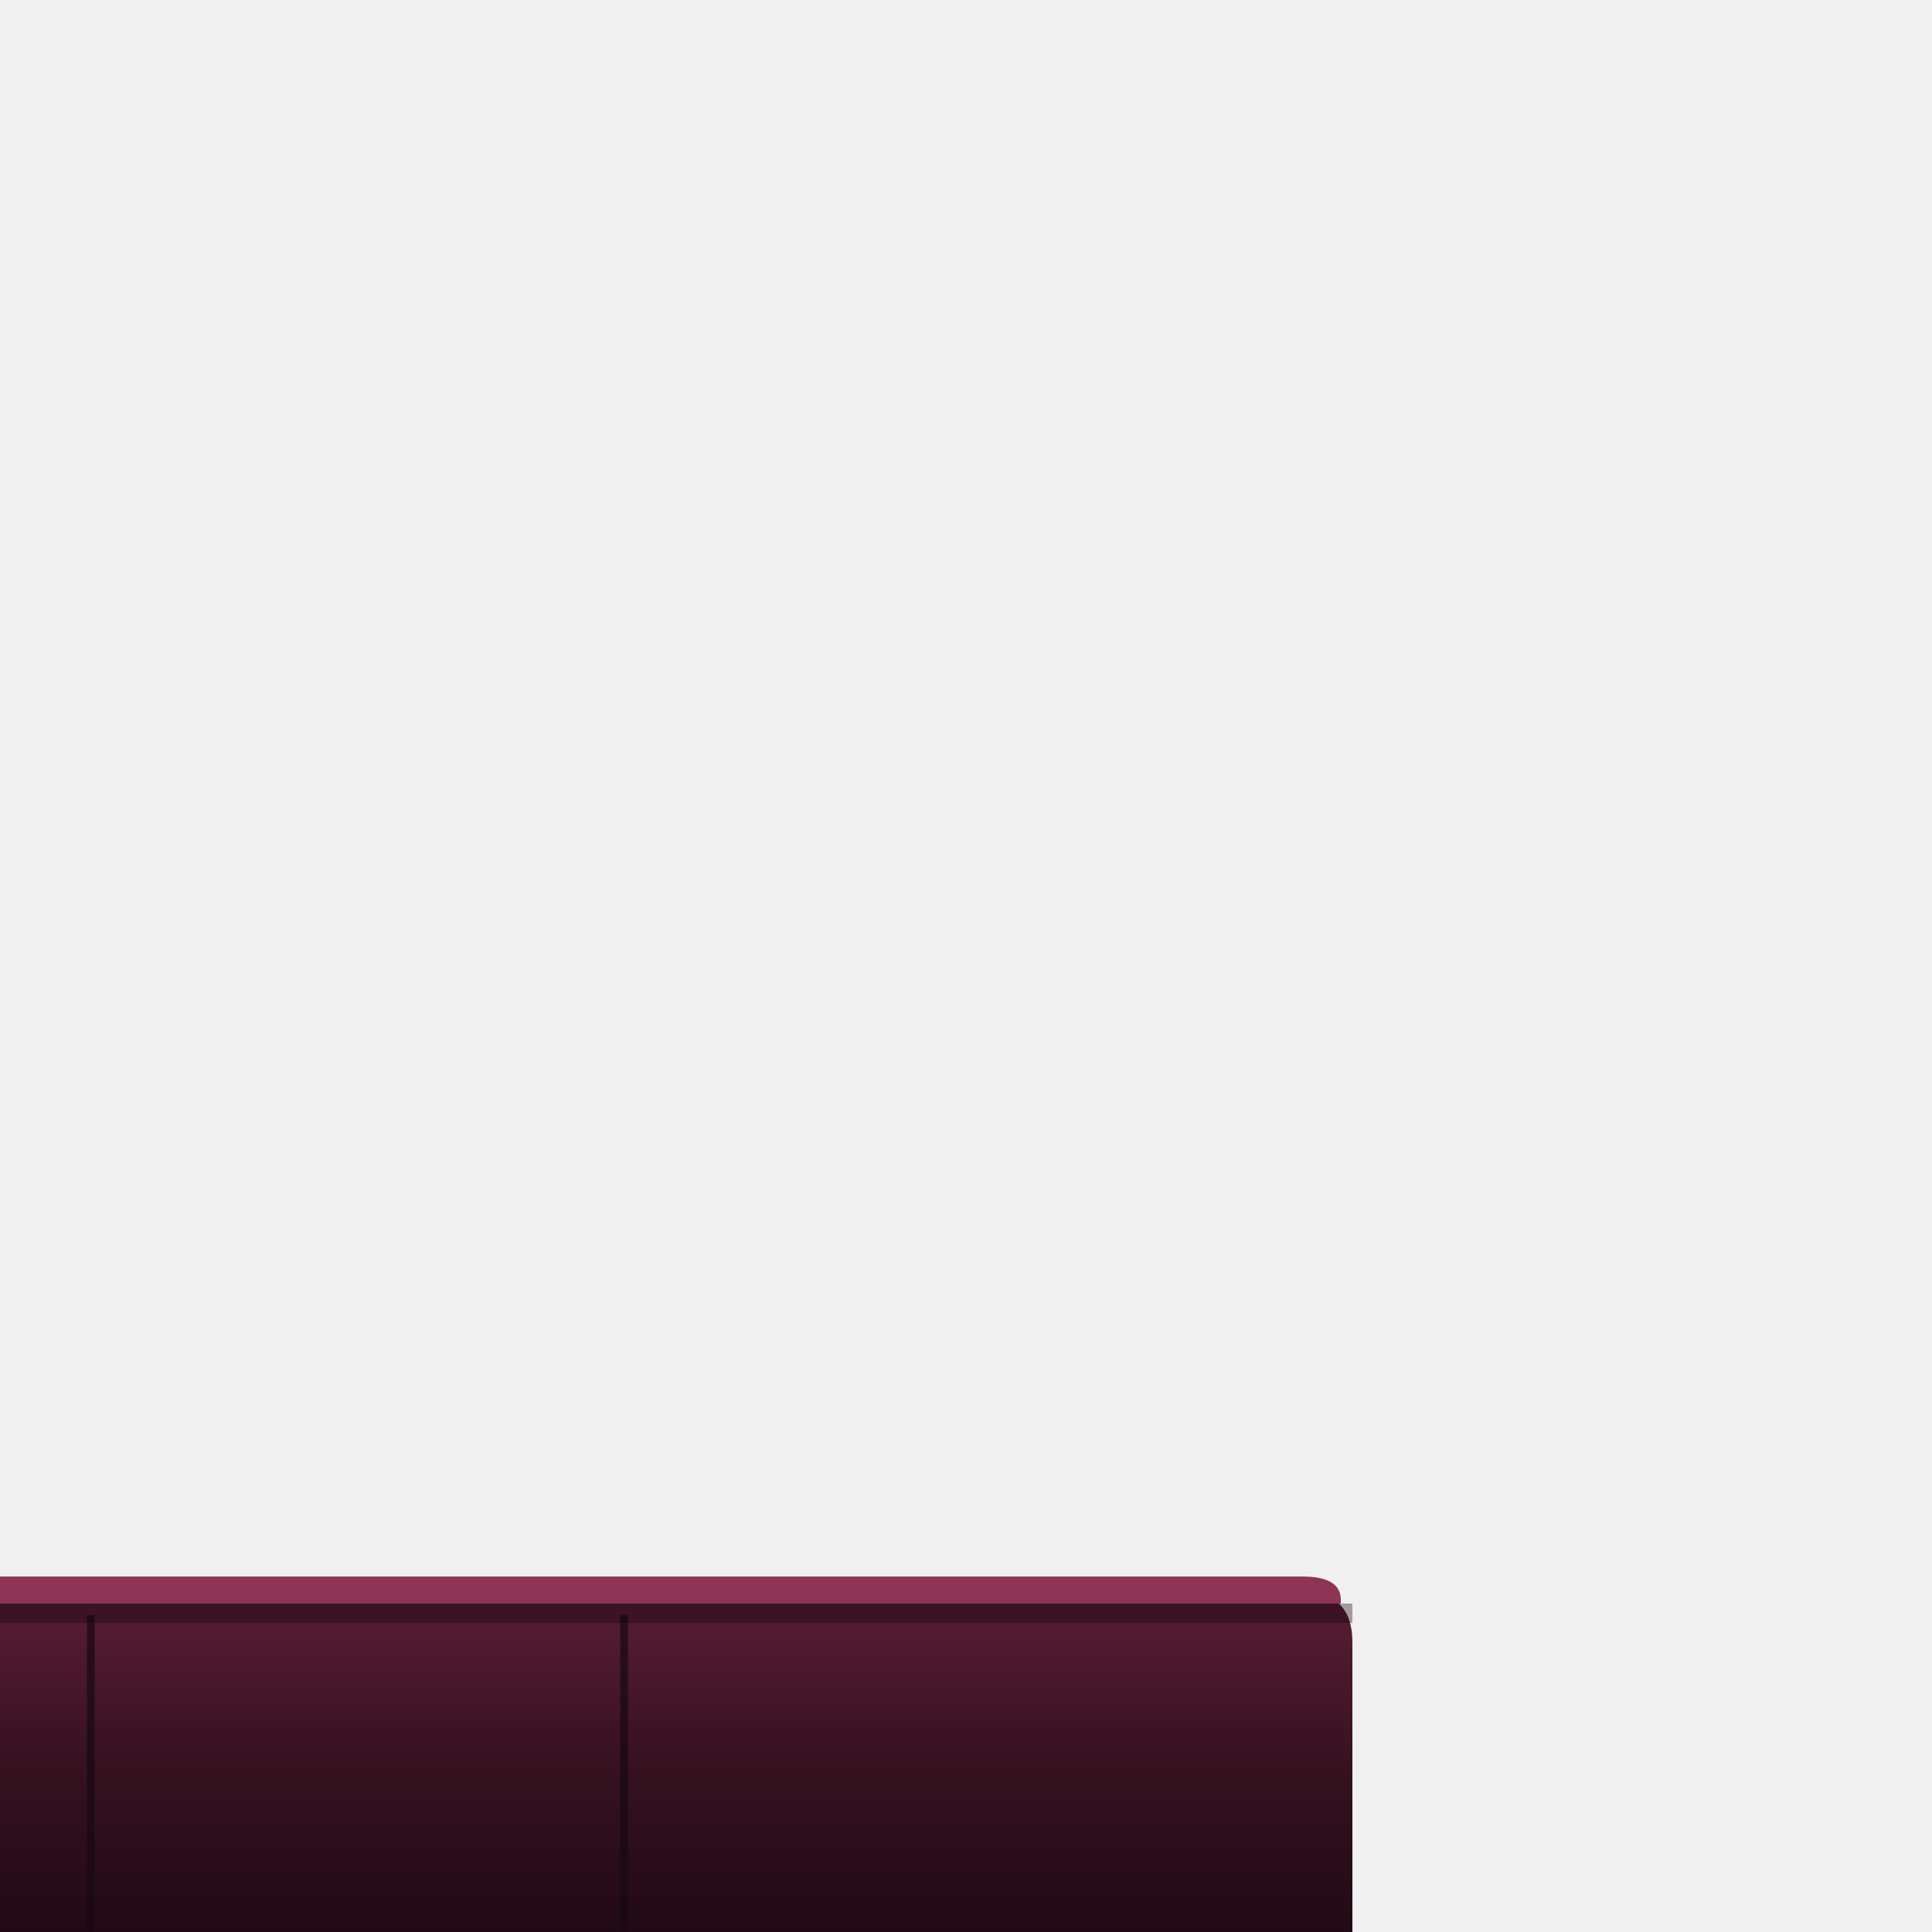
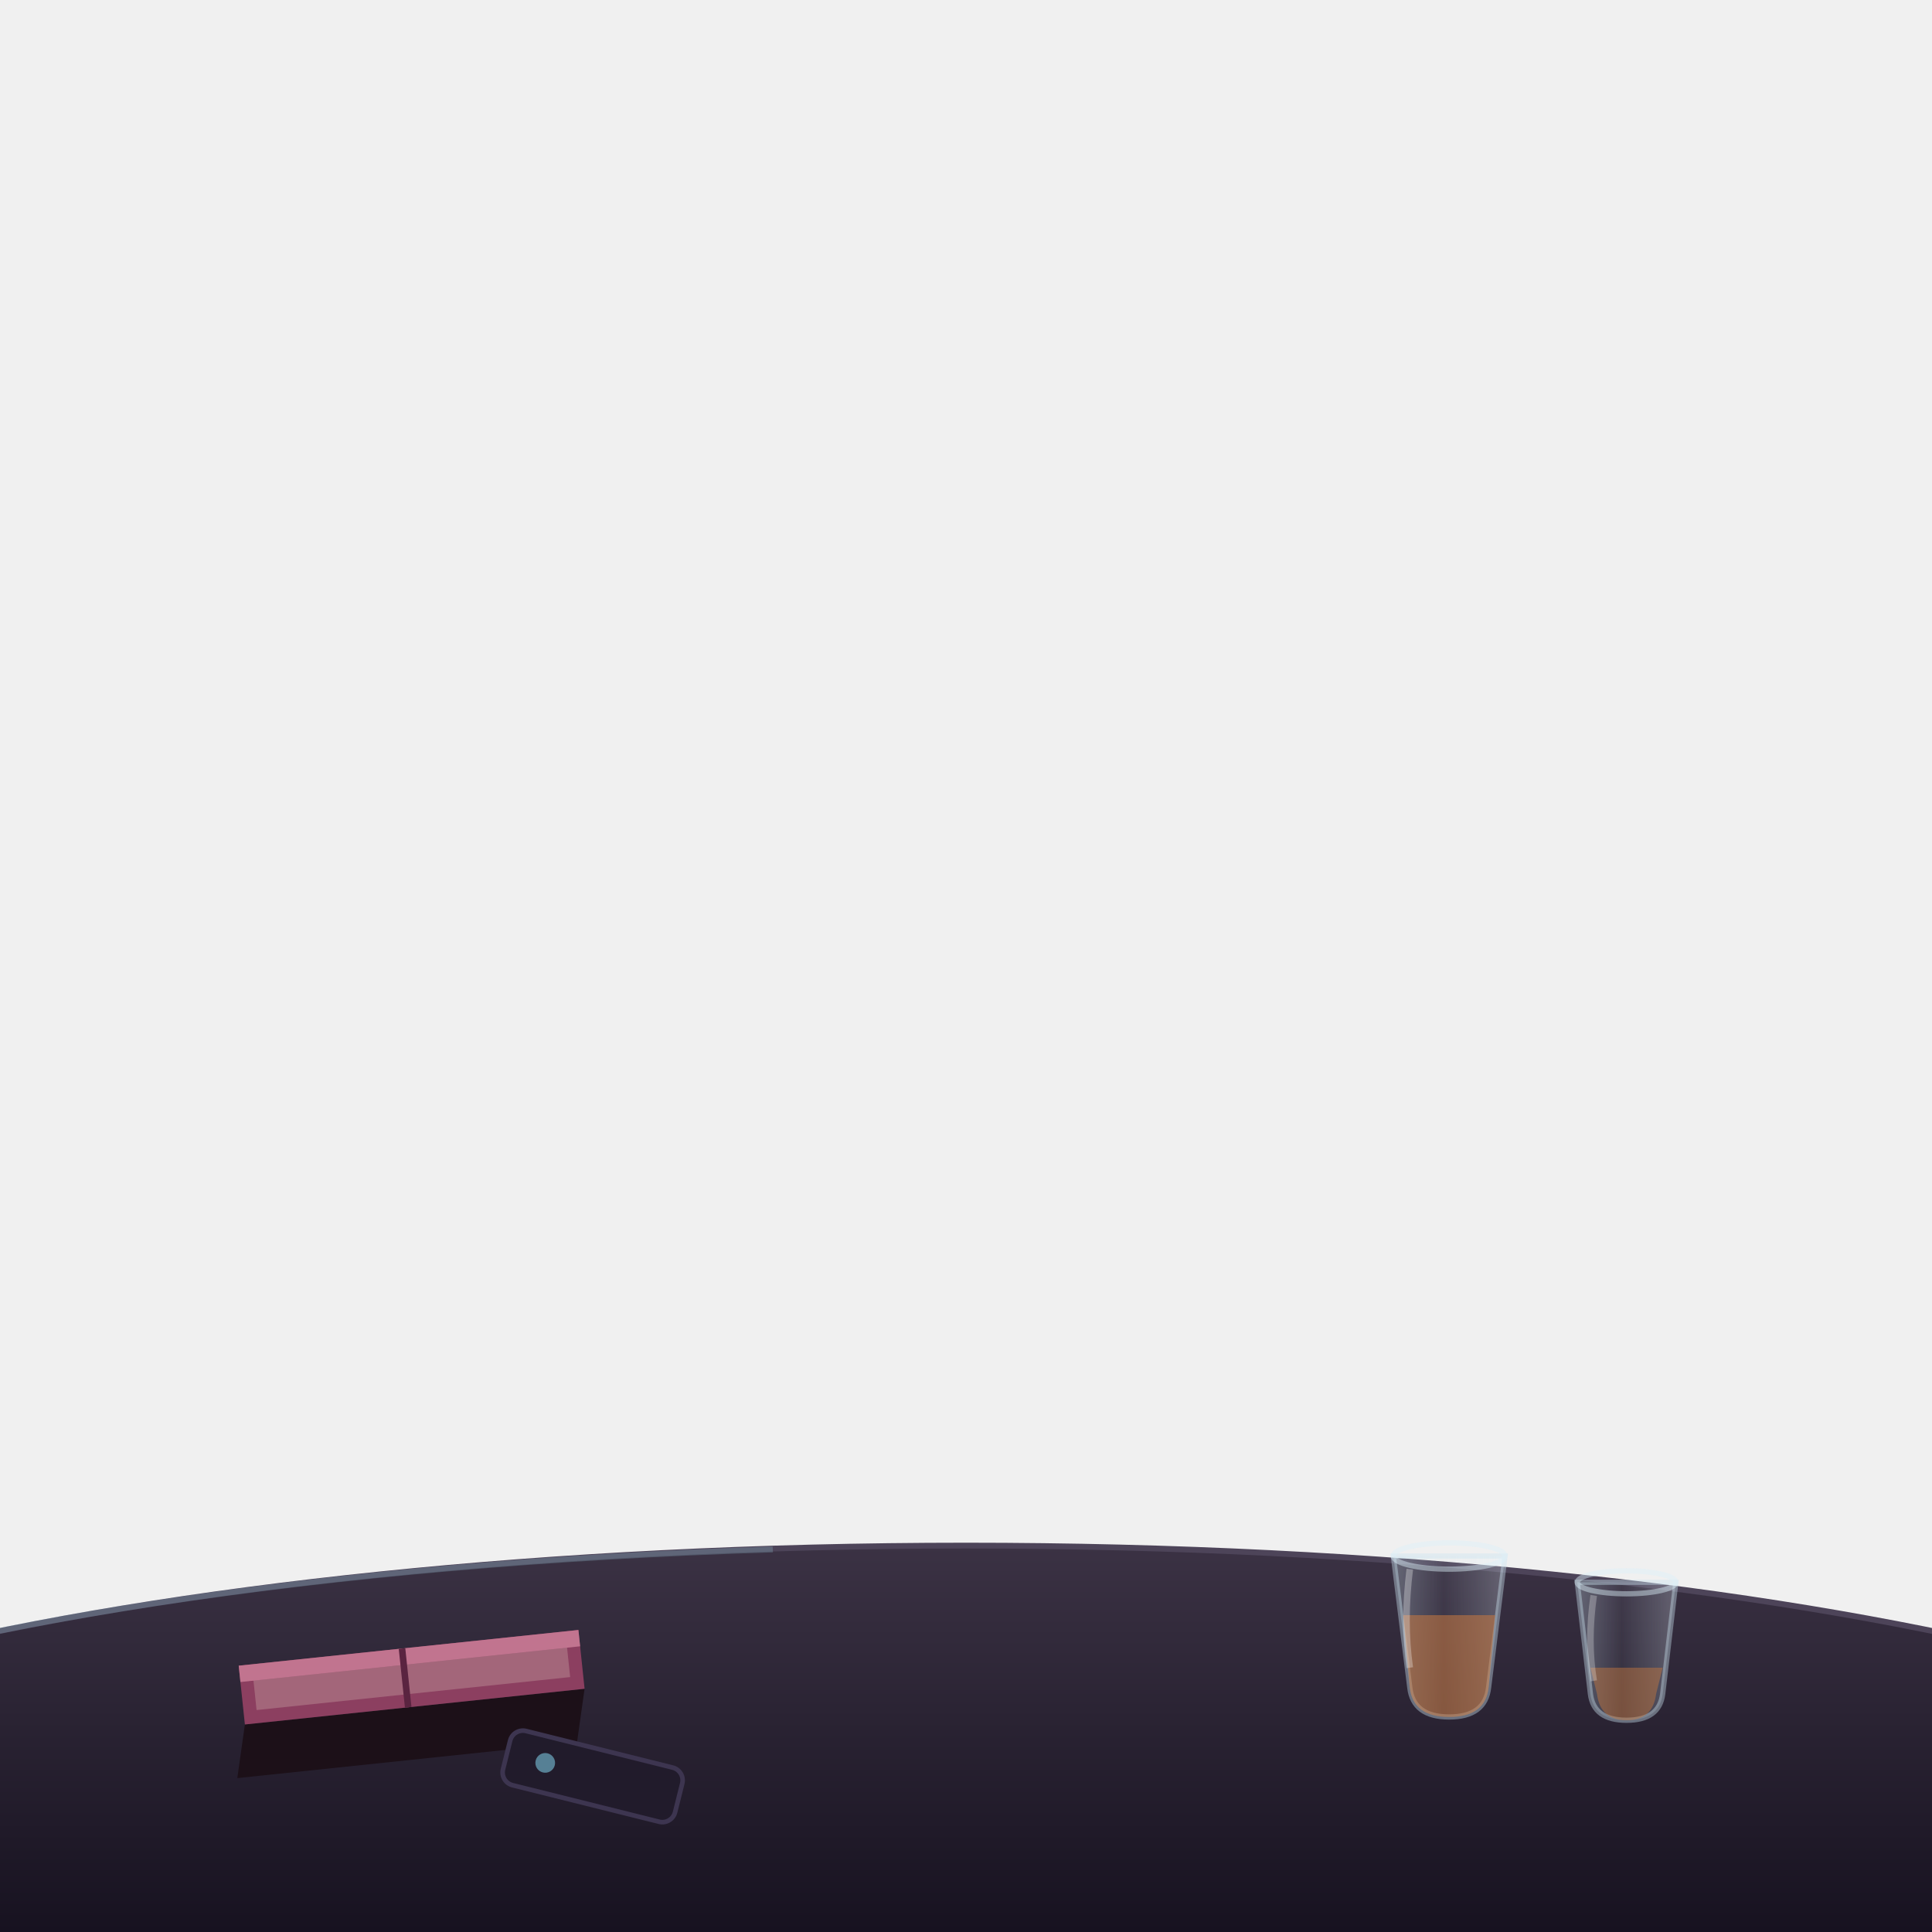
<svg xmlns="http://www.w3.org/2000/svg" viewBox="100 -100 1000 1000" preserveAspectRatio="xMidYMid slice">
  <defs>
-     <linearGradient id="lf-vinyl" x1="0" y1="0" x2="0" y2="1">
-       <stop offset="0" stop-color="#5a1d36" />
-       <stop offset=".4" stop-color="#36111f" />
-       <stop offset="1" stop-color="#140610" />
+     <linearGradient id="lf-top" gradientUnits="userSpaceOnUse" x1="0" y1="700" x2="0" y2="900">
+       <stop offset="0" stop-color="#3b3244" />
+       <stop offset=".45" stop-color="#2a2333" />
+       <stop offset="1" stop-color="#171220" />
+     </linearGradient>
+     <linearGradient id="lf-glass" x1="0" y1="0" x2="1" y2="0">
+       <stop offset="0" stop-color="#cfe8f2" stop-opacity=".3" />
+       <stop offset=".45" stop-color="#cfe8f2" stop-opacity=".06" />
+       <stop offset="1" stop-color="#eaf6ff" stop-opacity=".26" />
    </linearGradient>
  </defs>
-   <path d="M-600 724h1374q26 0 26 26v200H-600z" fill="url(#lf-vinyl)" />
-   <g stroke="#180814" stroke-opacity=".7" stroke-width="4">
-     <path d="M-405 736v214M-129 736v214M147 736v214M423 736v214" />
+   <ellipse cx="600" cy="890" rx="780" ry="190" fill="url(#lf-top)" stroke="#4d4459" stroke-width="3" />
+   <path d="M-60 788a780 190 0 0 1 560-86" fill="none" stroke="#9fd9ea" stroke-width="3" opacity=".22" />
+   <g transform="translate(130 678) scale(1.7)">
+     <g transform="rotate(-6 108 56)">
+       <path d="M56 62h104l-4 16H52z" fill="#1c1018" />
+       <path d="M56 44h104v18H56z" fill="#8c3f60" />
+       <path d="M56 44h104v5H56z" fill="#c1748f" />
+       <path d="M60 49h96v9H60z" fill="#e8dcc8" opacity=".25" />
+       <path d="M106 44v18" stroke="#5a2440" stroke-width="2" />
+     </g>
+     <g transform="rotate(14 160 82)">
+       <rect x="136" y="74" width="54" height="17" rx="4" fill="#211b2b" stroke="#3d3550" stroke-width="1.4" />
+       <circle cx="148" cy="82" r="3" fill="#8ce6ff" opacity=".5" />
+     </g>
  </g>
-   <path d="M-600 716h1374q20 0 20 12v2H-600z" fill="#8e3455" />
-   <path d="M-600 730h1400v10H-600z" fill="#0a0408" opacity=".35" />
+   <g transform="translate(420 668) scale(1.7)">
+     <g>
+       <path d="M236 22h34l-5 40q-1 9-12 9t-12-9z" fill="url(#lf-glass)" stroke="#cbe4f0" stroke-opacity=".4" stroke-width="1.6" />
+       <path d="M239 40h28l-2 22q-1 9-12 9t-12-9z" fill="#c9793f" opacity=".55" />
+       <ellipse cx="253" cy="22" rx="17" ry="4" fill="none" stroke="#dcf0fa" stroke-opacity=".45" stroke-width="1.6" />
+       <path d="M241 26q-2 16 0 30" fill="none" stroke="#ffffff" stroke-opacity=".3" stroke-width="2" />
+     </g>
+     <g>
+       <path d="M292 30h30l-4 34q-1 8-11 8t-11-8z" fill="url(#lf-glass)" stroke="#cbe4f0" stroke-opacity=".4" stroke-width="1.6" />
+       <path d="M296 56h22l-2 8q-1 8-9 8t-9-8z" fill="#c9793f" opacity=".45" />
+       <ellipse cx="307" cy="30" rx="15" ry="3.5" fill="none" stroke="#dcf0fa" stroke-opacity=".45" stroke-width="1.6" />
+       <path d="M297 34q-2 14 0 26" fill="none" stroke="#ffffff" stroke-opacity=".26" stroke-width="2" />
+     </g>
+   </g>
</svg>
